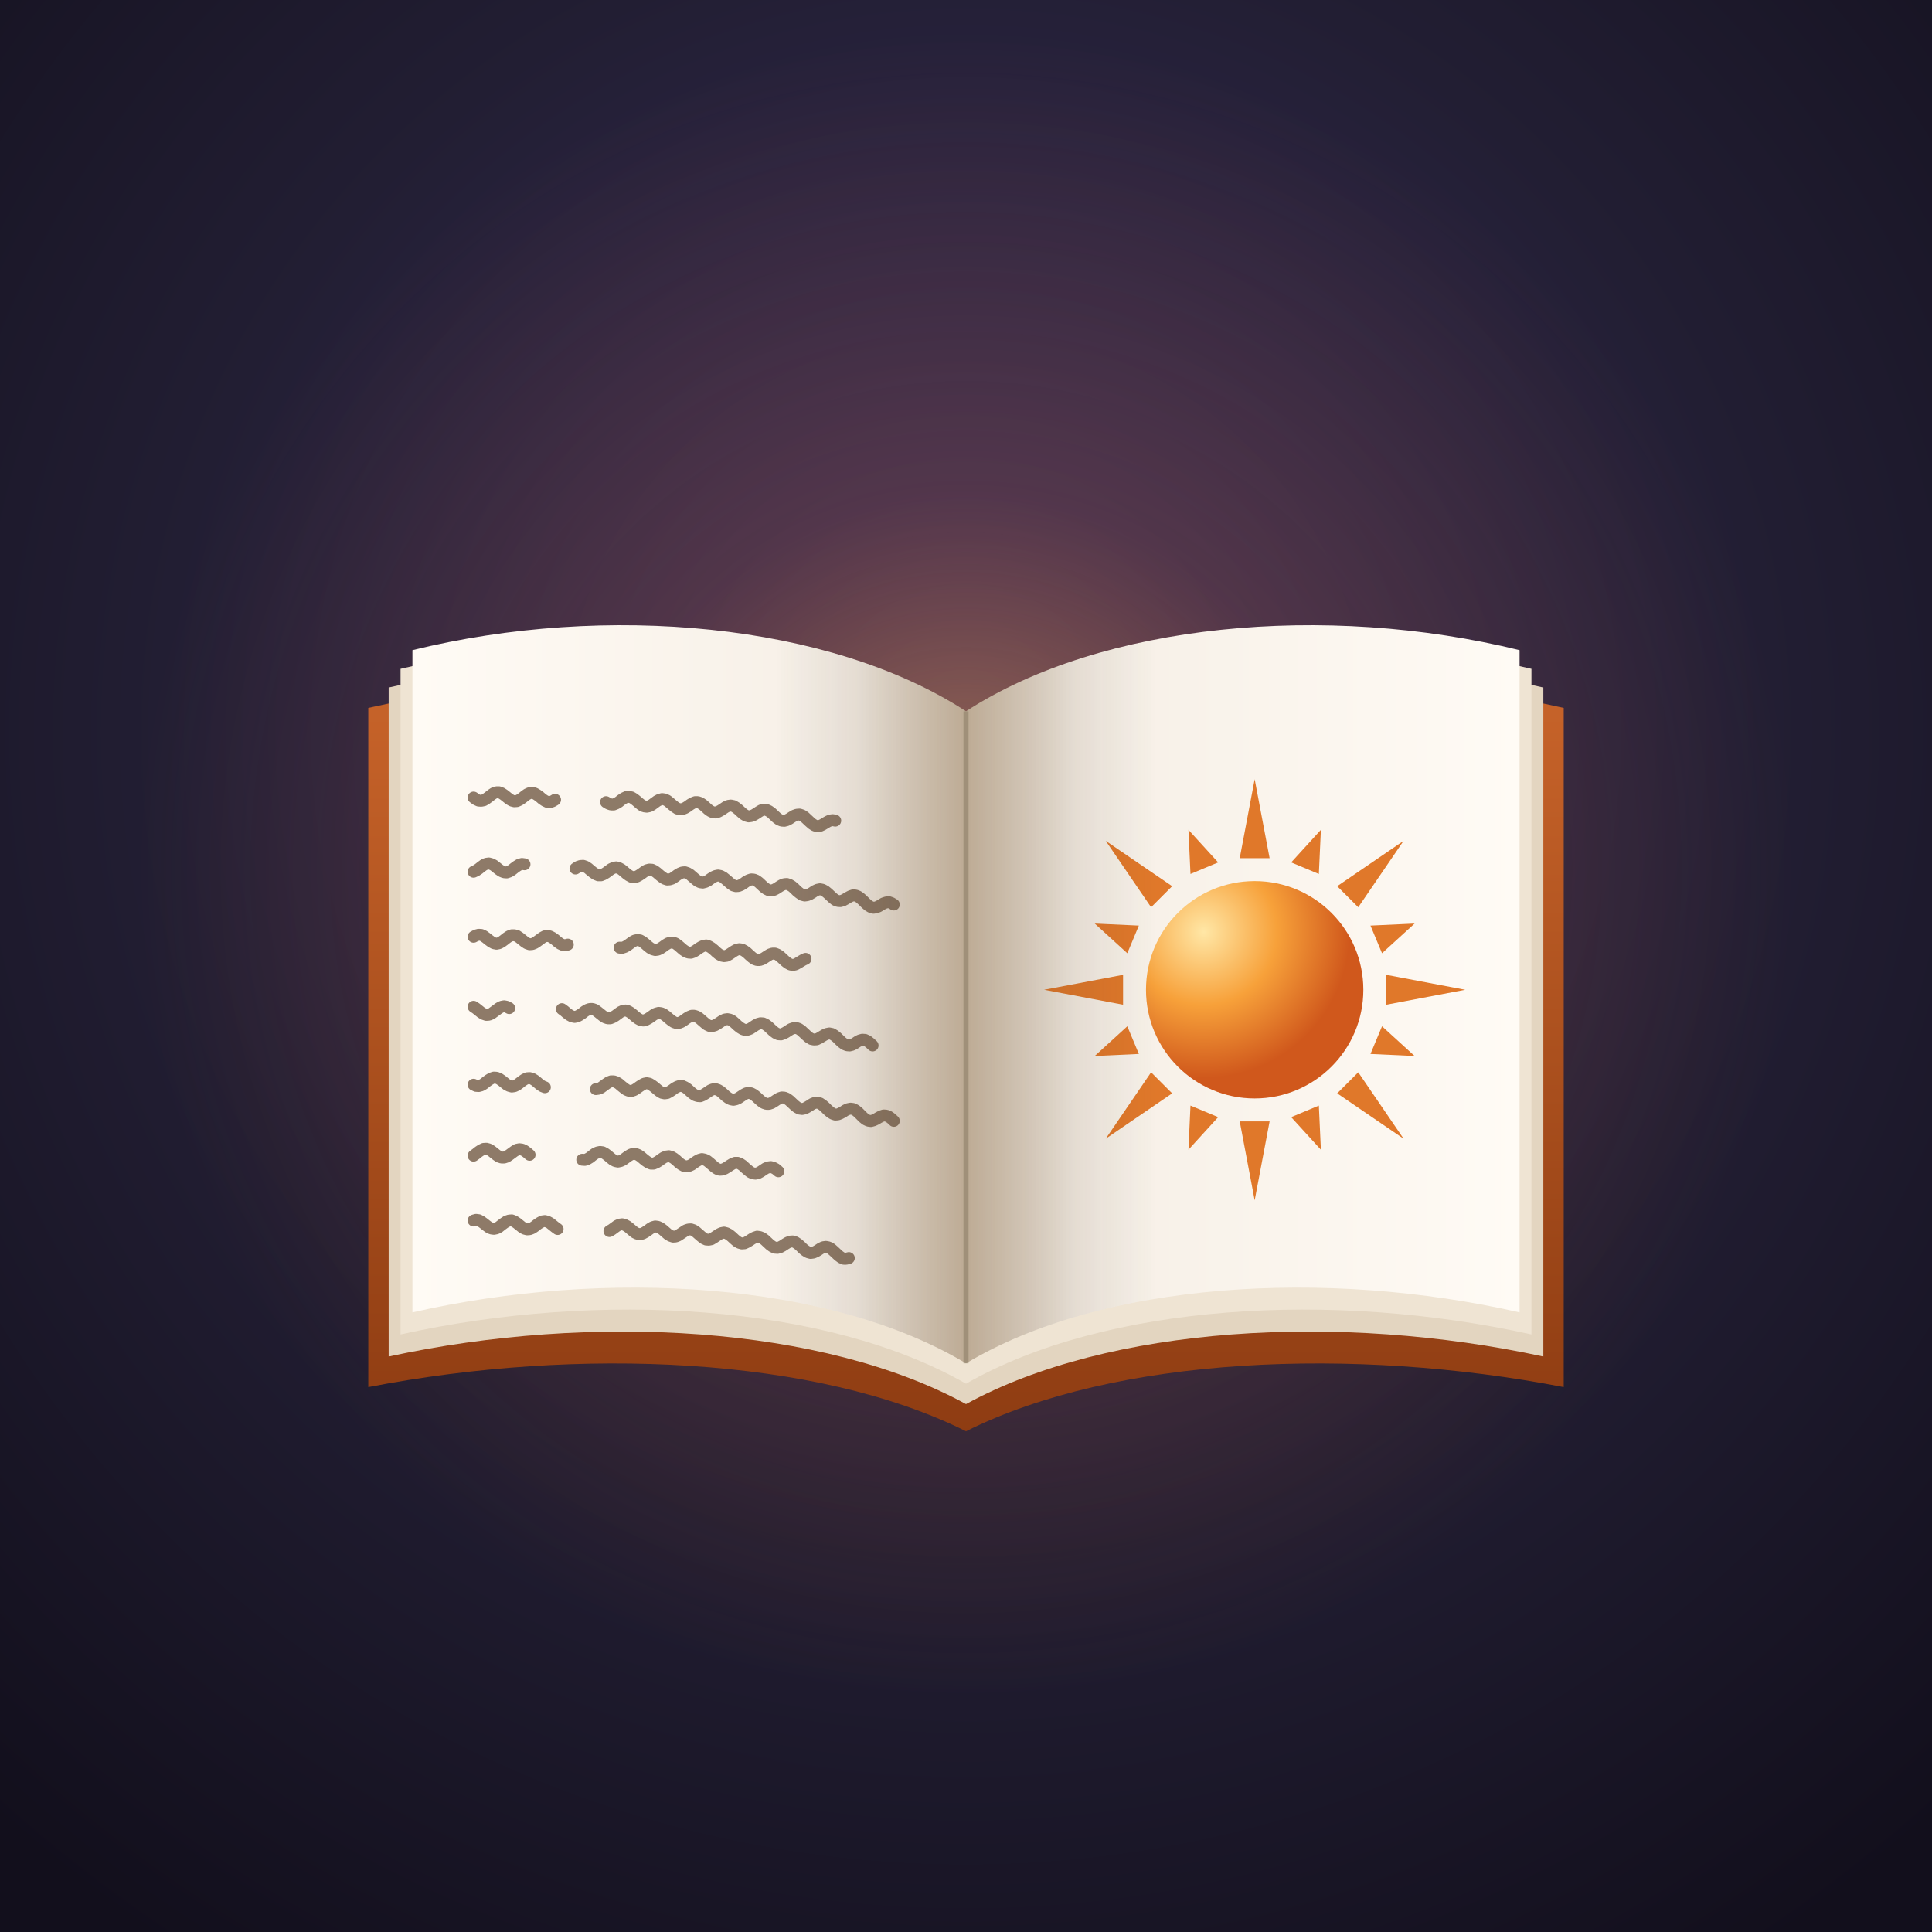
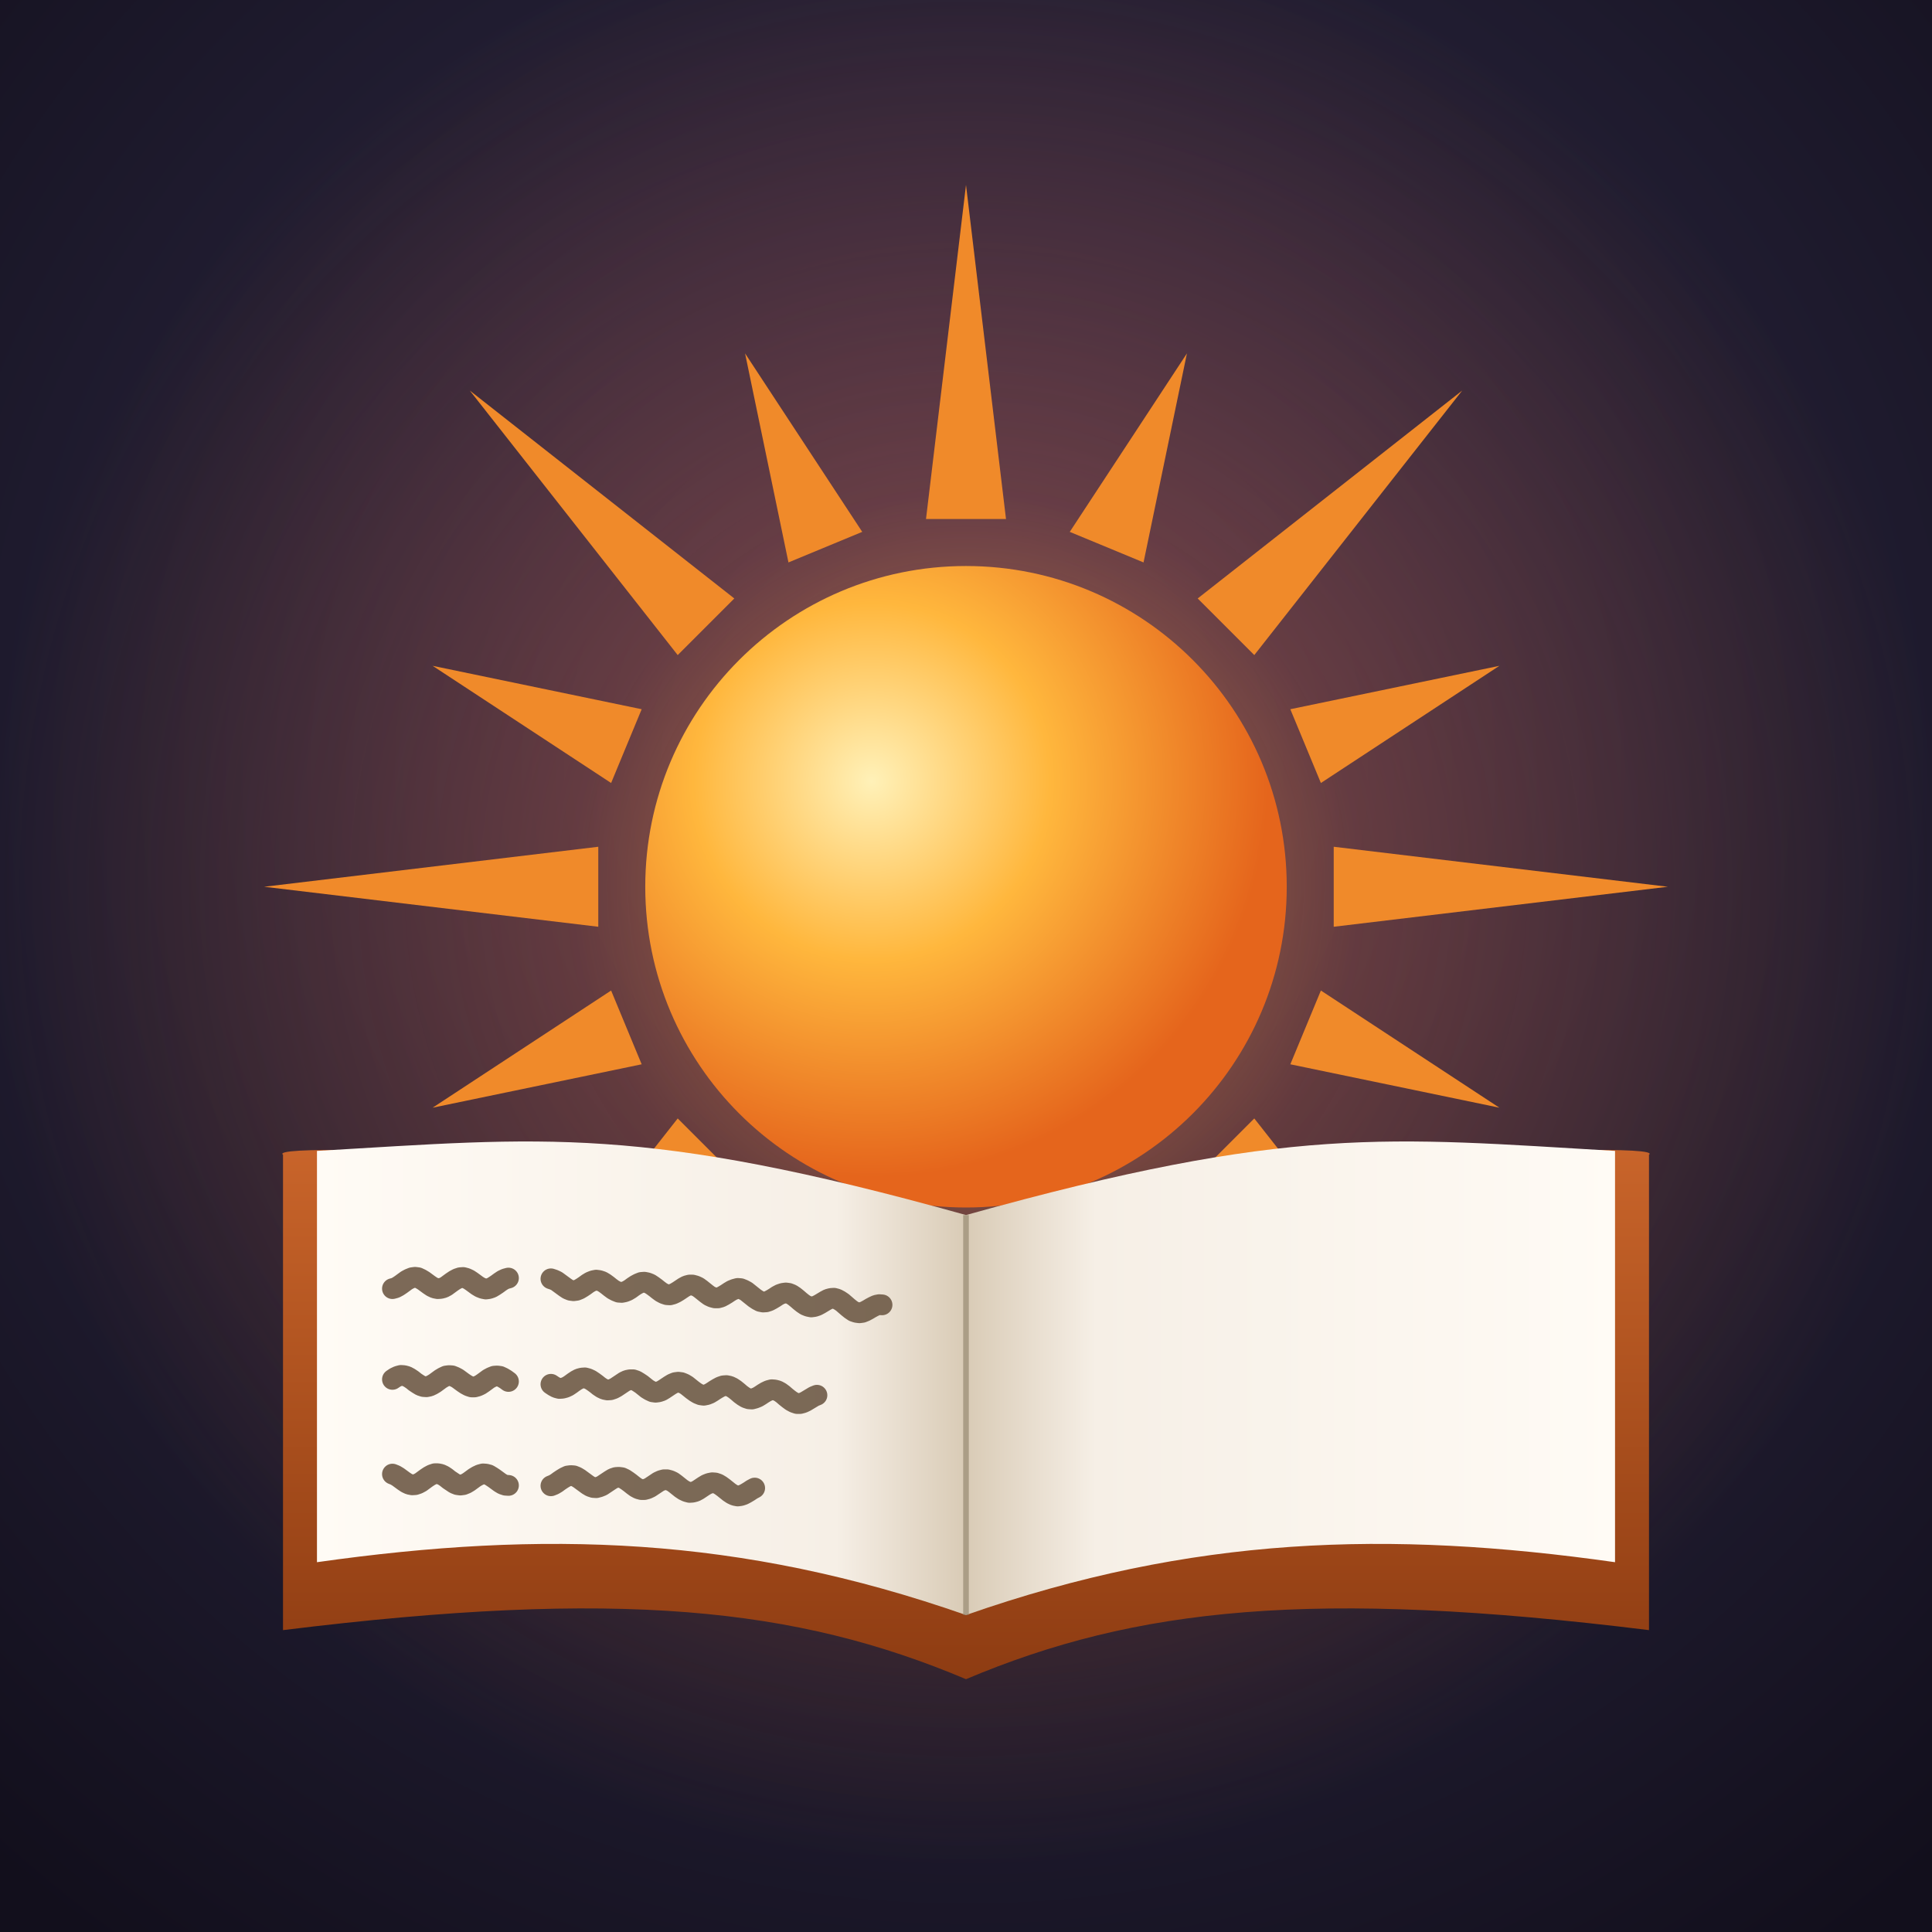
<svg xmlns="http://www.w3.org/2000/svg" viewBox="0 0 1024 1024" width="1024" height="1024">
  <defs>
-     <radialGradient id="sky" cx="50%" cy="38%" r="75%">
+     <radialGradient id="sky" cx="50%" cy="40%" r="75%">
      <stop offset="0" stop-color="#3B3161" />
      <stop offset="0.55" stop-color="#221E33" />
      <stop offset="1" stop-color="#120F1C" />
    </radialGradient>
-     <radialGradient id="glow" cx="512" cy="460" r="440" gradientUnits="userSpaceOnUse">
-       <stop offset="0" stop-color="#FFB347" stop-opacity="0.55" />
-       <stop offset="0.45" stop-color="#E0692A" stop-opacity="0.18" />
+     <radialGradient id="glow" cx="512" cy="470" r="520" gradientUnits="userSpaceOnUse">
+       <stop offset="0" stop-color="#FFB347" stop-opacity="0.75" />
+       <stop offset="0.4" stop-color="#E0692A" stop-opacity="0.30" />
      <stop offset="1" stop-color="#E0692A" stop-opacity="0" />
    </radialGradient>
-     <linearGradient id="paperL" x1="186" y1="0" x2="512" y2="0" gradientUnits="userSpaceOnUse">
+     <radialGradient id="disc" cx="462" cy="414" r="210" gradientUnits="userSpaceOnUse">
+       <stop offset="0" stop-color="#FFF1B8" />
+       <stop offset="0.45" stop-color="#FFB73D" />
+       <stop offset="1" stop-color="#E5651C" />
+     </radialGradient>
+     <linearGradient id="paperL" x1="0" y1="0" x2="1" y2="0">
      <stop offset="0" stop-color="#FFFBF5" />
      <stop offset="0.8" stop-color="#F6EFE6" />
      <stop offset="1" stop-color="#D9CBB6" />
    </linearGradient>
-     <linearGradient id="paperR" x1="838" y1="0" x2="512" y2="0" gradientUnits="userSpaceOnUse">
+     <linearGradient id="paperR" x1="1" y1="0" x2="0" y2="0">
      <stop offset="0" stop-color="#FFFBF5" />
      <stop offset="0.8" stop-color="#F6EFE6" />
      <stop offset="1" stop-color="#D9CBB6" />
    </linearGradient>
-     <linearGradient id="foldL" x1="400" y1="0" x2="512" y2="0" gradientUnits="userSpaceOnUse">
-       <stop offset="0" stop-color="#2B2118" stop-opacity="0" />
-       <stop offset="1" stop-color="#5A3A1E" stop-opacity="0.22" />
-     </linearGradient>
-     <linearGradient id="foldR" x1="624" y1="0" x2="512" y2="0" gradientUnits="userSpaceOnUse">
-       <stop offset="0" stop-color="#2B2118" stop-opacity="0" />
-       <stop offset="1" stop-color="#5A3A1E" stop-opacity="0.22" />
-     </linearGradient>
-     <radialGradient id="disc" cx="652" cy="532" r="86" gradientUnits="userSpaceOnUse">
-       <stop offset="0" stop-color="#FFE7A6" />
-       <stop offset="0.5" stop-color="#F7A13A" />
-       <stop offset="1" stop-color="#D0581C" />
-     </radialGradient>
-     <linearGradient id="cover" x1="0" y1="380" x2="0" y2="830" gradientUnits="userSpaceOnUse">
+     <linearGradient id="cover" x1="0" y1="0" x2="0" y2="1">
      <stop offset="0" stop-color="#C8642A" />
      <stop offset="1" stop-color="#8E3C12" />
    </linearGradient>
-     <clipPath id="pages">
-       <path d="M512,402 C432,350 300,338 186,366 L186,756 C300,730 432,738 512,786 Z" />
-       <path d="M512,402 C592,350 724,338 838,366 L838,756 C724,730 592,738 512,786 Z" />
-     </clipPath>
  </defs>
  <rect width="1024" height="1024" fill="url(#sky)" />
  <rect width="1024" height="1024" fill="url(#glow)" />
-   <g transform="translate(512,512) scale(0.9) translate(-512,-552)">
-     <path d="M512,426 C424,382 284,372 160,400 L160,800 C284,776 424,782 512,826 C600,782 740,776 864,800 L864,400 C740,372 600,382 512,426 Z" fill="url(#cover)" />
-     <path d="M512,418 C428,370 292,360 172,388 L172,782 C292,756 428,764 512,810 C596,764 732,756 852,782 L852,388 C732,360 596,370 512,418 Z" fill="#E3D5C0" />
-     <path d="M512,410 C430,360 296,349 179,377 L179,769 C296,743 430,751 512,798 C594,751 728,743 845,769 L845,377 C728,349 594,360 512,410 Z" fill="#EFE4D3" />
-     <path d="M512,402 C432,350 300,338 186,366 L186,756 C300,730 432,738 512,786 Z" fill="url(#paperL)" />
-     <path d="M512,402 C592,350 724,338 838,366 L838,756 C724,730 592,738 512,786 Z" fill="url(#paperR)" />
-     <g clip-path="url(#pages)">
-       <path d="M222.0,452.8 L223.5,453.9 L225.0,454.6 L226.5,454.7 L228.0,454.4 L229.5,453.5 L231.0,452.4 L232.5,451.2 L234.0,450.2 L235.5,449.7 L237.0,449.7 L238.5,450.3 L240.0,451.3 L241.5,452.5 L243.0,453.7 L244.5,454.6 L246.0,455.0 L247.5,454.9 L249.0,454.2 L250.5,453.2 L252.0,452.0 L253.5,450.9 L255.0,450.2 L256.5,450.0 L258.0,450.4 L259.5,451.3 L261.0,452.4 L262.5,453.7 L264.0,454.7 L265.5,455.4 L267.0,455.5 L268.5,455.0 L270.0,454.1 M300.0,455.5 L301.5,456.4 L303.0,456.9 L304.5,456.9 L306.0,456.3 L307.5,455.4 L309.0,454.2 L310.5,453.2 L312.0,452.5 L313.5,452.4 L315.0,452.7 L316.5,453.6 L318.0,454.8 L319.5,456.1 L321.0,457.3 L322.5,458.0 L324.0,458.2 L325.5,457.9 L327.0,457.1 L328.5,456.0 L330.0,454.9 L331.5,454.1 L333.0,453.7 L334.5,453.9 L336.0,454.6 L337.5,455.8 L339.0,457.1 L340.5,458.3 L342.0,459.3 L343.5,459.7 L345.0,459.6 L346.5,459.0 L348.0,458.1 L349.5,457.0 L351.0,456.1 L352.5,455.5 L354.0,455.5 L355.5,456.0 L357.0,457.0 L358.5,458.3 L360.0,459.7 L361.5,460.8 L363.0,461.5 L364.5,461.6 L366.0,461.2 L367.5,460.4 L369.0,459.4 L370.5,458.4 L372.0,457.7 L373.5,457.5 L375.0,457.8 L376.5,458.7 L378.0,459.9 L379.5,461.3 L381.0,462.6 L382.5,463.5 L384.0,463.9 L385.5,463.7 L387.0,463.1 L388.5,462.2 L390.0,461.2 L391.5,460.3 L393.0,459.9 L394.5,460.1 L396.0,460.8 L397.5,461.9 L399.0,463.3 L400.5,464.7 L402.0,465.8 L403.5,466.4 L405.0,466.5 L406.5,466.1 L408.0,465.3 L409.5,464.3 L411.0,463.4 L412.5,462.9 L414.0,462.8 L415.5,463.3 L417.0,464.3 L418.5,465.7 L420.0,467.1 L421.5,468.4 L423.0,469.3 L424.5,469.7 L426.0,469.5 L427.5,468.8 L429.0,467.9 L430.5,467.0 L432.0,466.3 L433.5,466.1 L435.0,466.4 M222.0,496.5 L223.5,495.8 L225.0,494.8 L226.5,493.6 L228.0,492.5 L229.5,491.8 L231.0,491.6 L232.5,492.0 L234.0,492.8 L235.5,494.0 L237.0,495.2 L238.5,496.2 L240.0,496.8 L241.5,496.9 L243.0,496.4 L244.5,495.5 L246.0,494.3 L247.5,493.2 L249.0,492.3 L250.5,491.9 L252.0,492.1 M282.0,494.6 L283.5,493.6 L285.0,493.1 L286.5,493.0 L288.0,493.5 L289.5,494.5 L291.0,495.8 L292.5,497.0 L294.0,498.0 L295.5,498.6 L297.0,498.6 L298.5,498.0 L300.0,497.1 L301.5,496.0 L303.0,494.9 L304.5,494.2 L306.0,493.9 L307.5,494.3 L309.0,495.1 L310.5,496.3 L312.0,497.6 L313.5,498.7 L315.0,499.5 L316.5,499.7 L318.0,499.4 L319.5,498.6 L321.0,497.6 L322.5,496.5 L324.0,495.6 L325.5,495.2 L327.0,495.3 L328.5,496.0 L330.0,497.1 L331.5,498.4 L333.0,499.6 L334.5,500.6 L336.0,501.1 L337.5,501.0 L339.0,500.5 L340.5,499.5 L342.0,498.4 L343.5,497.5 L345.0,496.9 L346.5,496.8 L348.0,497.3 L349.5,498.2 L351.0,499.5 L352.5,500.8 L354.0,502.0 L355.5,502.7 L357.0,502.9 L358.5,502.5 L360.0,501.8 L361.5,500.7 L363.0,499.7 L364.5,499.0 L366.0,498.7 L367.5,499.0 L369.0,499.8 L370.5,501.0 L372.0,502.3 L373.5,503.6 L375.0,504.6 L376.5,505.0 L378.0,504.9 L379.5,504.3 L381.0,503.4 L382.5,502.3 L384.0,501.5 L385.5,501.0 L387.0,501.1 L388.5,501.7 L390.0,502.8 L391.5,504.2 L393.0,505.6 L394.5,506.7 L396.0,507.4 L397.5,507.5 L399.0,507.1 L400.5,506.3 L402.0,505.3 L403.5,504.4 L405.0,503.8 L406.5,503.7 L408.0,504.2 L409.5,505.1 L411.0,506.4 L412.5,507.9 L414.0,509.1 L415.5,510.1 L417.0,510.5 L418.5,510.3 L420.0,509.7 L421.5,508.8 L423.0,507.8 L424.5,507.1 L426.0,506.8 L427.5,507.1 L429.0,507.9 L430.5,509.1 L432.0,510.5 L433.5,511.9 L435.0,513.1 L436.5,513.7 L438.0,513.8 L439.5,513.4 L441.0,512.6 L442.5,511.7 L444.0,510.9 L445.5,510.4 L447.0,510.5 L448.5,511.1 L450.0,512.2 L451.5,513.6 L453.0,515.1 L454.5,516.4 L456.0,517.3 L457.5,517.7 L459.0,517.5 L460.5,516.9 L462.0,516.0 L463.5,515.1 L465.0,514.6 L466.5,514.4 L468.0,514.9 L469.5,515.8 M222.0,534.8 L223.5,534.0 L225.0,533.6 L226.5,533.7 L228.0,534.4 L229.5,535.5 L231.0,536.7 L232.5,537.8 L234.0,538.6 L235.5,538.9 L237.0,538.6 L238.5,537.8 L240.0,536.7 L241.5,535.5 L243.0,534.5 L244.5,533.9 L246.0,533.9 L247.5,534.3 L249.0,535.3 L250.5,536.5 L252.0,537.7 L253.5,538.7 L255.0,539.2 L256.5,539.1 L258.0,538.5 L259.5,537.5 L261.0,536.4 L262.5,535.3 L264.0,534.5 L265.5,534.3 L267.0,534.6 L268.5,535.4 L270.0,536.5 L271.5,537.8 L273.0,538.9 L274.5,539.6 L276.0,539.8 L277.5,539.4 M308.0,541.2 L309.5,541.3 L311.0,540.8 L312.5,540.0 L314.0,538.9 L315.5,537.8 L317.0,537.0 L318.5,536.7 L320.0,536.9 L321.5,537.7 L323.0,538.9 L324.5,540.2 L326.0,541.4 L327.5,542.2 L329.0,542.6 L330.5,542.4 L332.0,541.7 L333.5,540.7 L335.0,539.6 L336.5,538.7 L338.0,538.2 L339.5,538.2 L341.0,538.8 L342.5,539.9 L344.0,541.2 L345.5,542.5 L347.0,543.5 L348.5,544.1 L350.0,544.2 L351.5,543.7 L353.0,542.8 L354.5,541.7 L356.0,540.8 L357.5,540.1 L359.0,539.9 L360.5,540.4 L362.0,541.3 L363.5,542.5 L365.0,543.9 L366.5,545.1 L368.0,545.9 L369.5,546.2 L371.0,546.0 L372.5,545.2 L374.0,544.2 L375.5,543.2 L377.0,542.4 L378.5,542.1 L380.0,542.3 L381.5,543.1 L383.0,544.2 L384.5,545.6 L386.0,546.9 L387.5,548.0 L389.0,548.5 L390.5,548.5 L392.0,548.0 L393.5,547.1 L395.0,546.1 L396.5,545.2 L398.0,544.7 L399.5,544.7 L401.0,545.3 L402.5,546.3 L404.0,547.7 L405.5,549.1 L407.0,550.3 L408.5,551.1 L410.0,551.4 L411.5,551.1 L413.0,550.3 L414.5,549.4 L416.0,548.5 L417.5,547.8 M222.0,576.0 L223.5,577.0 L225.0,578.2 L226.5,579.4 L228.0,580.3 L229.5,580.8 L231.0,580.7 L232.5,580.1 L234.0,579.0 L235.5,577.9 L237.0,576.8 L238.5,576.0 L240.0,575.7 L241.5,576.0 L243.0,576.8 M274.0,577.4 L275.5,578.5 L277.0,579.8 L278.5,580.9 L280.0,581.7 L281.5,582.0 L283.0,581.7 L284.5,580.9 L286.0,579.9 L287.5,578.7 L289.0,577.8 L290.5,577.3 L292.0,577.3 L293.5,577.8 L295.0,578.9 L296.5,580.1 L298.0,581.3 L299.5,582.3 L301.0,582.8 L302.5,582.8 L304.0,582.2 L305.5,581.3 L307.0,580.2 L308.5,579.1 L310.0,578.4 L311.5,578.2 L313.0,578.6 L314.5,579.5 L316.0,580.7 L317.5,582.0 L319.0,583.1 L320.5,583.9 L322.0,584.1 L323.5,583.7 L325.0,582.9 L326.5,581.9 L328.0,580.8 L329.5,580.0 L331.0,579.6 L332.5,579.8 L334.0,580.5 L335.5,581.6 L337.0,582.9 L338.5,584.1 L340.0,585.1 L341.5,585.6 L343.0,585.5 L344.5,584.9 L346.0,583.9 L347.5,582.8 L349.0,581.9 L350.5,581.3 L352.0,581.3 L353.5,581.8 L355.0,582.8 L356.5,584.1 L358.0,585.4 L359.5,586.6 L361.0,587.3 L362.5,587.4 L364.0,587.0 L365.5,586.2 L367.0,585.2 L368.5,584.2 L370.0,583.5 L371.5,583.3 L373.0,583.6 L374.5,584.4 L376.0,585.7 L377.5,587.1 L379.0,588.3 L380.5,589.2 L382.0,589.7 L383.5,589.5 L385.0,588.9 L386.5,587.9 L388.0,586.9 L389.5,586.1 L391.0,585.7 L392.5,585.8 L394.0,586.5 L395.5,587.6 L397.0,589.0 L398.5,590.4 L400.0,591.5 L401.5,592.2 L403.0,592.3 L404.5,591.8 L406.0,591.0 L407.5,590.0 L409.0,589.1 L410.5,588.6 L412.0,588.5 L413.5,589.0 L415.0,590.0 L416.5,591.4 L418.0,592.8 L419.5,594.1 L421.0,595.0 L422.5,595.3 L424.0,595.2 L425.5,594.5 L427.0,593.6 L428.5,592.7 L430.0,592.0 L431.5,591.7 L433.0,592.0 L434.5,592.9 L436.0,594.1 L437.5,595.6 L439.0,597.0 L440.5,598.1 L442.0,598.7 L443.5,598.8 L445.0,598.4 L446.5,597.6 L448.0,596.6 L449.5,595.8 L451.0,595.4 L452.5,595.5 L454.0,596.2 L455.5,597.4 L457.0,598.8 M222.0,621.9 L223.5,622.6 L225.0,622.7 L226.5,622.3 L228.0,621.4 L229.5,620.2 L231.0,619.1 L232.5,618.2 L234.0,617.7 L235.5,617.8 L237.0,618.4 L238.5,619.4 L240.0,620.6 L241.5,621.8 L243.0,622.6 L244.5,623.0 L246.0,622.8 L247.5,622.1 L249.0,621.0 L250.5,619.8 L252.0,618.8 L253.5,618.1 L255.0,618.0 L256.5,618.4 L258.0,619.3 L259.5,620.5 L261.0,621.8 L262.5,622.8 L264.0,623.4 M294.0,624.5 L295.5,624.3 L297.0,623.7 L298.5,622.6 L300.0,621.5 L301.5,620.5 L303.0,619.9 L304.5,619.9 L306.0,620.4 L307.5,621.3 L309.0,622.6 L310.5,623.8 L312.0,624.9 L313.5,625.5 L315.0,625.6 L316.5,625.1 L318.0,624.2 L319.5,623.1 L321.0,622.1 L322.5,621.3 L324.0,621.0 L325.5,621.3 L327.0,622.2 L328.5,623.3 L330.0,624.6 L331.5,625.8 L333.0,626.7 L334.5,627.0 L336.0,626.8 L337.5,626.0 L339.0,625.0 L340.5,623.9 L342.0,623.1 L343.5,622.6 L345.0,622.7 L346.5,623.4 L348.0,624.4 L349.5,625.8 L351.0,627.1 L352.5,628.1 L354.0,628.6 L355.5,628.7 L357.0,628.1 L358.5,627.2 L360.0,626.2 L361.5,625.2 L363.0,624.6 L364.5,624.5 L366.0,625.0 L367.5,625.9 L369.0,627.2 L370.5,628.6 L372.0,629.7 L373.5,630.5 L375.0,630.8 L376.5,630.5 L378.0,629.8 L379.5,628.8 L381.0,627.8 L382.5,627.0 L384.0,626.7 L385.5,627.0 L387.0,627.8 L388.5,629.0 L390.0,630.4 L391.5,631.7 L393.0,632.7 L394.5,633.2 L396.0,633.2 L397.5,632.7 L399.0,631.8 L400.5,630.8 L402.0,629.9 L403.5,629.4 L405.0,629.5 L406.5,630.1 L408.0,631.2 L409.5,632.6 L411.0,634.0 L412.5,635.2 L414.0,636.0 L415.5,636.2 L417.0,635.9 L418.5,635.1 L420.0,634.2 L421.5,633.2 L423.0,632.6 L424.5,632.5 L426.0,632.9 L427.5,633.9 L429.0,635.2 L430.5,636.7 L432.0,638.0 L433.5,639.0 L435.0,639.5 L436.5,639.4 L438.0,638.8 L439.5,638.0 L441.0,637.0 L442.5,636.3 L444.0,636.0 L445.5,636.2 L447.0,637.0 L448.5,638.2 L450.0,639.7 L451.5,641.2 L453.0,642.4 L454.5,643.1 L456.0,643.3 L457.5,642.9 L459.0,642.2 L460.5,641.3 L462.0,640.5 L463.5,640.0 L465.0,640.1 L466.5,640.7 L468.0,641.8 L469.5,643.2 M222.0,663.7 L223.5,662.6 L225.0,661.4 L226.5,660.4 L228.0,659.7 L229.5,659.6 L231.0,660.0 L232.5,660.9 L234.0,662.1 L235.5,663.3 L237.0,664.3 L238.5,664.8 L240.0,664.8 L241.5,664.3 L243.0,663.3 L244.5,662.2 L246.0,661.1 L247.5,660.2 L249.0,659.9 L250.5,660.1 L252.0,660.8 L253.5,661.9 L255.0,663.2 M286.0,666.1 L287.5,666.2 L289.0,665.7 L290.5,664.8 L292.0,663.6 L293.5,662.5 L295.0,661.8 L296.5,661.5 L298.0,661.7 L299.5,662.5 L301.0,663.6 L302.5,664.9 L304.0,666.1 L305.5,666.9 L307.0,667.2 L308.5,666.9 L310.0,666.2 L311.5,665.1 L313.0,664.0 L314.5,663.1 L316.0,662.6 L317.5,662.7 L319.0,663.3 L320.5,664.3 L322.0,665.6 L323.5,666.8 L325.0,667.8 L326.5,668.4 L328.0,668.4 L329.5,667.8 L331.0,666.9 L332.5,665.8 L334.0,664.8 L335.5,664.2 L337.0,664.0 L338.5,664.4 L340.0,665.3 L341.5,666.5 L343.0,667.9 L344.5,669.0 L346.0,669.8 L347.5,670.0 L349.0,669.7 L350.5,669.0 L352.0,667.9 L353.5,666.9 L355.0,666.1 L356.5,665.7 L358.0,666.0 L359.5,666.7 L361.0,667.9 L362.5,669.2 L364.0,670.5 L365.5,671.5 L367.0,672.0 L368.5,671.9 L370.0,671.3 L371.5,670.4 L373.0,669.4 L374.5,668.5 L376.0,667.9 L377.5,667.9 L379.0,668.5 L380.5,669.5 L382.0,670.9 L383.5,672.2 L385.0,673.4 L386.5,674.1 L388.0,674.3 L389.5,674.0 L391.0,673.2 L392.5,672.2 L394.0,671.2 L395.5,670.6 L397.0,670.4 L398.5,670.8 L400.0,671.6 L401.5,672.9 M222.0,701.9 L223.5,701.5 L225.0,701.7 L226.5,702.5 L228.0,703.6 L229.5,704.8 L231.0,705.9 L232.5,706.6 L234.0,706.8 L235.5,706.5 L237.0,705.7 L238.5,704.5 L240.0,703.4 L241.5,702.4 L243.0,701.9 L244.5,701.8 L246.0,702.4 L247.5,703.4 L249.0,704.6 L250.5,705.8 L252.0,706.7 L253.5,707.1 L255.0,707.0 L256.5,706.4 L258.0,705.4 L259.5,704.2 L261.0,703.2 L262.5,702.4 L264.0,702.2 L265.5,702.6 L267.0,703.4 L268.5,704.6 L270.0,705.8 L271.5,706.9 M302.0,708.1 L303.5,707.2 L305.0,706.1 L306.5,705.0 L308.0,704.3 L309.5,704.1 L311.0,704.5 L312.5,705.3 L314.0,706.5 L315.5,707.8 L317.0,709.0 L318.5,709.7 L320.0,709.9 L321.5,709.6 L323.0,708.8 L324.5,707.8 L326.0,706.7 L327.5,705.8 L329.0,705.4 L330.5,705.6 L332.0,706.3 L333.5,707.4 L335.0,708.7 L336.5,710.0 L338.0,710.9 L339.5,711.4 L341.0,711.3 L342.5,710.7 L344.0,709.7 L345.5,708.7 L347.0,707.7 L348.5,707.2 L350.0,707.1 L351.5,707.6 L353.0,708.6 L354.5,709.9 L356.0,711.2 L357.5,712.4 L359.0,713.1 L360.5,713.2 L362.0,712.9 L363.5,712.0 L365.0,711.0 L366.5,710.0 L368.0,709.3 L369.5,709.0 L371.0,709.4 L372.5,710.2 L374.0,711.4 L375.5,712.8 L377.0,714.1 L378.5,715.0 L380.0,715.4 L381.5,715.3 L383.0,714.6 L384.5,713.7 L386.0,712.7 L387.5,711.9 L389.0,711.4 L390.5,711.6 L392.0,712.2 L393.5,713.3 L395.0,714.7 L396.5,716.1 L398.0,717.2 L399.5,717.9 L401.0,718.0 L402.5,717.6 L404.0,716.8 L405.5,715.8 L407.0,714.9 L408.5,714.3 L410.0,714.2 L411.5,714.7 L413.0,715.7 L414.5,717.0 L416.0,718.5 L417.5,719.7 L419.0,720.6 L420.5,721.0 L422.0,720.8 L423.5,720.2 L425.0,719.3 L426.5,718.3 L428.0,717.6 L429.5,717.4 L431.0,717.7 L432.5,718.5 L434.0,719.8 L435.5,721.2 L437.0,722.6 L438.5,723.7 L440.0,724.4 L441.5,724.4 L443.0,724.0" fill="none" stroke="#7A6450" stroke-width="7" stroke-linecap="round" stroke-linejoin="round" opacity="0.85" />
-       <path d="M673.2,488.5 L682.0,442.0 L690.8,488.5 Z M703.5,491.0 L721.0,471.8 L719.8,497.8 Z M730.6,505.0 L769.7,478.3 L743.0,517.4 Z M750.2,528.2 L776.2,527.0 L757.0,544.5 Z M759.5,557.2 L806.0,566.0 L759.5,574.8 Z M757.0,587.5 L776.2,605.0 L750.2,603.8 Z M743.0,614.6 L769.7,653.7 L730.6,627.0 Z M719.8,634.2 L721.0,660.2 L703.5,641.0 Z M690.8,643.5 L682.0,690.0 L673.2,643.5 Z M660.5,641.0 L643.0,660.2 L644.2,634.2 Z M633.4,627.0 L594.3,653.7 L621.0,614.6 Z M613.8,603.8 L587.8,605.0 L607.0,587.5 Z M604.5,574.8 L558.0,566.0 L604.5,557.2 Z M607.0,544.5 L587.8,527.0 L613.8,528.2 Z M621.0,517.4 L594.3,478.3 L633.4,505.0 Z M644.2,497.8 L643.0,471.8 L660.5,491.0 Z" fill="#E0782A" />
-       <circle cx="682" cy="566" r="64" fill="url(#disc)" />
-       <rect x="400" y="300" width="112" height="520" fill="url(#foldL)" />
-       <rect x="512" y="300" width="112" height="520" fill="url(#foldR)" />
-     </g>
-     <path d="M512,402 L512,786" stroke="#8C7F66" stroke-width="3" opacity="0.6" />
-   </g>
+   <path d="M490.8,275.1 L512.0,98.0 L533.2,275.1 Z M567.0,281.9 L629.1,187.3 L606.1,298.1 Z M634.8,317.2 L775.0,207.0 L664.8,347.2 Z M683.9,375.9 L794.7,352.9 L700.1,415.0 Z M706.9,448.8 L884.0,470.0 L706.9,491.2 Z M700.1,525.0 L794.7,587.1 L683.9,564.1 Z M664.8,592.8 L775.0,733.0 L634.8,622.8 Z M606.1,641.9 L629.1,752.7 L567.0,658.1 Z M533.2,664.9 L512.0,842.0 L490.8,664.9 Z M457.0,658.1 L394.9,752.7 L417.9,641.9 Z M389.2,622.8 L249.0,733.0 L359.2,592.8 Z M340.1,564.1 L229.3,587.1 L323.9,525.0 Z M317.1,491.2 L140.0,470.0 L317.1,448.8 Z M323.9,415.0 L229.3,352.9 L340.1,375.9 Z M359.2,347.2 L249.0,207.0 L389.2,317.2 Z M417.9,298.1 L394.9,187.3 L457.0,281.9 Z" fill="#F08A2A" />
+   <circle cx="512" cy="470" r="170" fill="url(#disc)" />
+   <path d="M512,660 C432,614 138,604 150,612 L150,864 C328,842 422,852 512,890 C602,852 696,842 874,864 L874,612 C886,604 592,614 512,660 Z" fill="url(#cover)" />
+   <path d="M512,644 C340,596 288,603 168,610 L168,828 C288,811 392,814 512,856 Z" fill="url(#paperL)" />
+   <path d="M512,644 C684,596 736,603 856,610 L856,828 C736,811 632,814 512,856 Z" fill="url(#paperR)" />
+   <path d="M208.0,683.0 L209.5,682.6 L211.0,681.8 L212.5,680.8 L214.0,679.7 L215.5,678.6 L217.0,677.8 L218.5,677.2 L220.0,677.0 L221.5,677.2 L223.0,677.9 L224.5,678.8 L226.0,679.9 L227.5,681.0 L229.0,682.0 L230.5,682.7 L232.0,683.0 L233.5,682.9 L235.0,682.5 L236.5,681.7 L238.0,680.6 L239.5,679.5 L241.0,678.5 L242.5,677.7 L244.0,677.2 L245.5,677.1 L247.0,677.5 L248.5,678.2 L250.0,679.2 L251.5,680.3 L253.0,681.4 L254.5,682.3 L256.0,682.9 L257.5,683.2 L259.0,683.0 L260.5,682.5 L262.0,681.6 L263.5,680.6 L265.0,679.5 L266.5,678.5 L268.0,677.8 L269.5,677.4 M292.0,677.8 L293.5,678.3 L295.0,679.0 L296.5,680.1 L298.0,681.2 L299.5,682.3 L301.0,683.3 L302.5,683.9 L304.0,684.1 L305.5,683.9 L307.0,683.3 L308.5,682.4 L310.0,681.4 L311.5,680.3 L313.0,679.4 L314.5,678.8 L316.0,678.5 L317.5,678.7 L319.0,679.2 L320.5,680.1 L322.0,681.2 L323.5,682.4 L325.0,683.5 L326.5,684.3 L328.0,684.9 L329.5,685.0 L331.0,684.7 L332.5,684.1 L334.0,683.2 L335.5,682.1 L337.0,681.1 L338.5,680.3 L340.0,679.7 L341.5,679.6 L343.0,679.9 L344.5,680.5 L346.0,681.5 L347.5,682.6 L349.0,683.8 L350.5,684.9 L352.0,685.7 L353.5,686.2 L355.0,686.3 L356.5,685.9 L358.0,685.2 L359.5,684.3 L361.0,683.3 L362.5,682.3 L364.0,681.5 L365.5,681.1 L367.0,681.1 L368.5,681.5 L370.0,682.2 L371.5,683.3 L373.0,684.5 L374.5,685.7 L376.0,686.8 L377.5,687.5 L379.0,687.9 L380.5,687.9 L382.0,687.5 L383.5,686.7 L385.0,685.8 L386.5,684.8 L388.0,683.9 L389.5,683.3 L391.0,682.9 L392.5,683.0 L394.0,683.6 L395.5,684.4 L397.0,685.6 L398.5,686.8 L400.0,688.0 L401.5,689.0 L403.0,689.8 L404.5,690.1 L406.0,690.0 L407.5,689.5 L409.0,688.7 L410.5,687.8 L412.0,686.8 L413.5,686.0 L415.0,685.5 L416.5,685.3 L418.0,685.5 L419.5,686.1 L421.0,687.1 L422.5,688.3 L424.0,689.6 L425.5,690.8 L427.0,691.8 L428.5,692.4 L430.0,692.7 L431.5,692.5 L433.0,692.0 L434.5,691.2 L436.0,690.3 L437.5,689.4 L439.0,688.6 L440.5,688.2 L442.0,688.1 L443.5,688.5 L445.0,689.3 L446.5,690.3 L448.0,691.6 L449.5,692.9 L451.0,694.1 L452.5,695.1 L454.0,695.6 L455.5,695.8 L457.0,695.6 L458.5,695.0 L460.0,694.2 L461.5,693.3 L463.0,692.5 L464.5,691.8 L466.0,691.5 L467.5,691.6 M208.0,731.1 L209.5,730.1 L211.0,729.4 L212.5,729.0 L214.0,729.1 L215.5,729.5 L217.0,730.3 L218.5,731.3 L220.0,732.5 L221.5,733.5 L223.0,734.4 L224.5,734.9 L226.0,735.0 L227.5,734.7 L229.0,734.0 L230.5,733.1 L232.0,732.0 L233.5,730.9 L235.0,730.0 L236.5,729.3 L238.0,729.1 L239.5,729.2 L241.0,729.8 L242.5,730.6 L244.0,731.7 L245.5,732.8 L247.0,733.8 L248.5,734.6 L250.0,735.1 L251.5,735.1 L253.0,734.7 L254.5,734.0 L256.0,733.0 L257.5,731.9 L259.0,730.8 L260.5,730.0 L262.0,729.4 L263.5,729.3 L265.0,729.5 L266.5,730.2 L268.0,731.1 L269.5,732.2 M292.0,733.7 L293.5,734.7 L295.0,735.5 L296.5,735.9 L298.0,735.8 L299.5,735.4 L301.0,734.7 L302.5,733.7 L304.0,732.6 L305.5,731.6 L307.0,730.8 L308.5,730.4 L310.0,730.3 L311.5,730.7 L313.0,731.4 L314.5,732.4 L316.0,733.5 L317.5,734.7 L319.0,735.7 L320.5,736.4 L322.0,736.7 L323.5,736.6 L325.0,736.1 L326.5,735.3 L328.0,734.3 L329.5,733.3 L331.0,732.3 L332.5,731.6 L334.0,731.3 L335.5,731.3 L337.0,731.8 L338.5,732.7 L340.0,733.7 L341.5,734.9 L343.0,736.1 L344.5,737.0 L346.0,737.7 L347.5,737.9 L349.0,737.7 L350.5,737.2 L352.0,736.3 L353.5,735.3 L355.0,734.3 L356.5,733.4 L358.0,732.8 L359.5,732.6 L361.0,732.8 L362.5,733.4 L364.0,734.3 L365.5,735.5 L367.0,736.7 L368.5,737.8 L370.0,738.7 L371.5,739.3 L373.0,739.5 L374.5,739.2 L376.0,738.6 L377.5,737.7 L379.0,736.7 L380.5,735.8 L382.0,735.0 L383.5,734.5 L385.0,734.4 L386.5,734.7 L388.0,735.4 L389.5,736.4 L391.0,737.6 L392.5,738.9 L394.0,740.0 L395.5,740.9 L397.0,741.4 L398.5,741.5 L400.0,741.1 L401.5,740.5 L403.0,739.6 L404.5,738.6 L406.0,737.7 L407.5,737.0 L409.0,736.6 L410.5,736.7 L412.0,737.1 L413.5,737.9 L415.0,739.0 L416.5,740.3 L418.0,741.5 L419.5,742.6 L421.0,743.4 L422.5,743.9 L424.0,743.9 L425.5,743.5 L427.0,742.8 L428.5,741.9 L430.0,741.0 L431.5,740.1 L433.0,739.5 M208.0,781.3 L209.5,781.9 L211.0,782.8 L212.5,783.9 L214.0,785.0 L215.5,786.0 L217.0,786.7 L218.5,787.0 L220.0,786.9 L221.5,786.4 L223.0,785.6 L224.5,784.5 L226.0,783.4 L227.5,782.4 L229.0,781.6 L230.5,781.1 L232.0,781.1 L233.5,781.4 L235.0,782.1 L236.5,783.1 L238.0,784.3 L239.5,785.3 L241.0,786.3 L242.5,786.9 L244.0,787.1 L245.5,786.9 L247.0,786.3 L248.5,785.4 L250.0,784.3 L251.5,783.2 L253.0,782.3 L254.5,781.6 L256.0,781.2 L257.5,781.3 L259.0,781.7 L260.5,782.6 L262.0,783.6 L263.5,784.7 L265.0,785.8 L266.5,786.7 L268.0,787.2 L269.5,787.3 M292.0,787.5 L293.5,786.9 L295.0,786.0 L296.5,784.9 L298.0,783.9 L299.5,783.0 L301.0,782.3 L302.5,782.1 L304.0,782.2 L305.5,782.8 L307.0,783.7 L308.5,784.8 L310.0,785.9 L311.5,787.0 L313.0,787.9 L314.5,788.4 L316.0,788.5 L317.5,788.1 L319.0,787.5 L320.5,786.5 L322.0,785.5 L323.5,784.5 L325.0,783.6 L326.5,783.1 L328.0,783.0 L329.5,783.2 L331.0,783.9 L332.5,784.9 L334.0,786.0 L335.5,787.2 L337.0,788.3 L338.5,789.1 L340.0,789.5 L341.5,789.5 L343.0,789.1 L344.5,788.4 L346.0,787.4 L347.5,786.4 L349.0,785.4 L350.5,784.7 L352.0,784.3 L353.5,784.3 L355.0,784.7 L356.5,785.4 L358.0,786.5 L359.5,787.7 L361.0,788.9 L362.5,789.9 L364.0,790.6 L365.5,791.0 L367.0,790.9 L368.5,790.5 L370.0,789.7 L371.5,788.7 L373.0,787.7 L374.5,786.8 L376.0,786.2 L377.5,785.9 L379.0,786.0 L380.5,786.5 L382.0,787.4 L383.5,788.5 L385.0,789.7 L386.5,790.9 L388.0,791.9 L389.5,792.6 L391.0,792.9 L392.5,792.7 L394.0,792.2 L395.5,791.4 L397.0,790.5 L398.5,789.5 L400.0,788.7" fill="none" stroke="#6E5A46" stroke-width="11" stroke-linecap="round" stroke-linejoin="round" opacity="0.9" />
+   <path d="M512,644 L512,856" stroke="#8C7F66" stroke-width="3" opacity="0.6" />
</svg>
